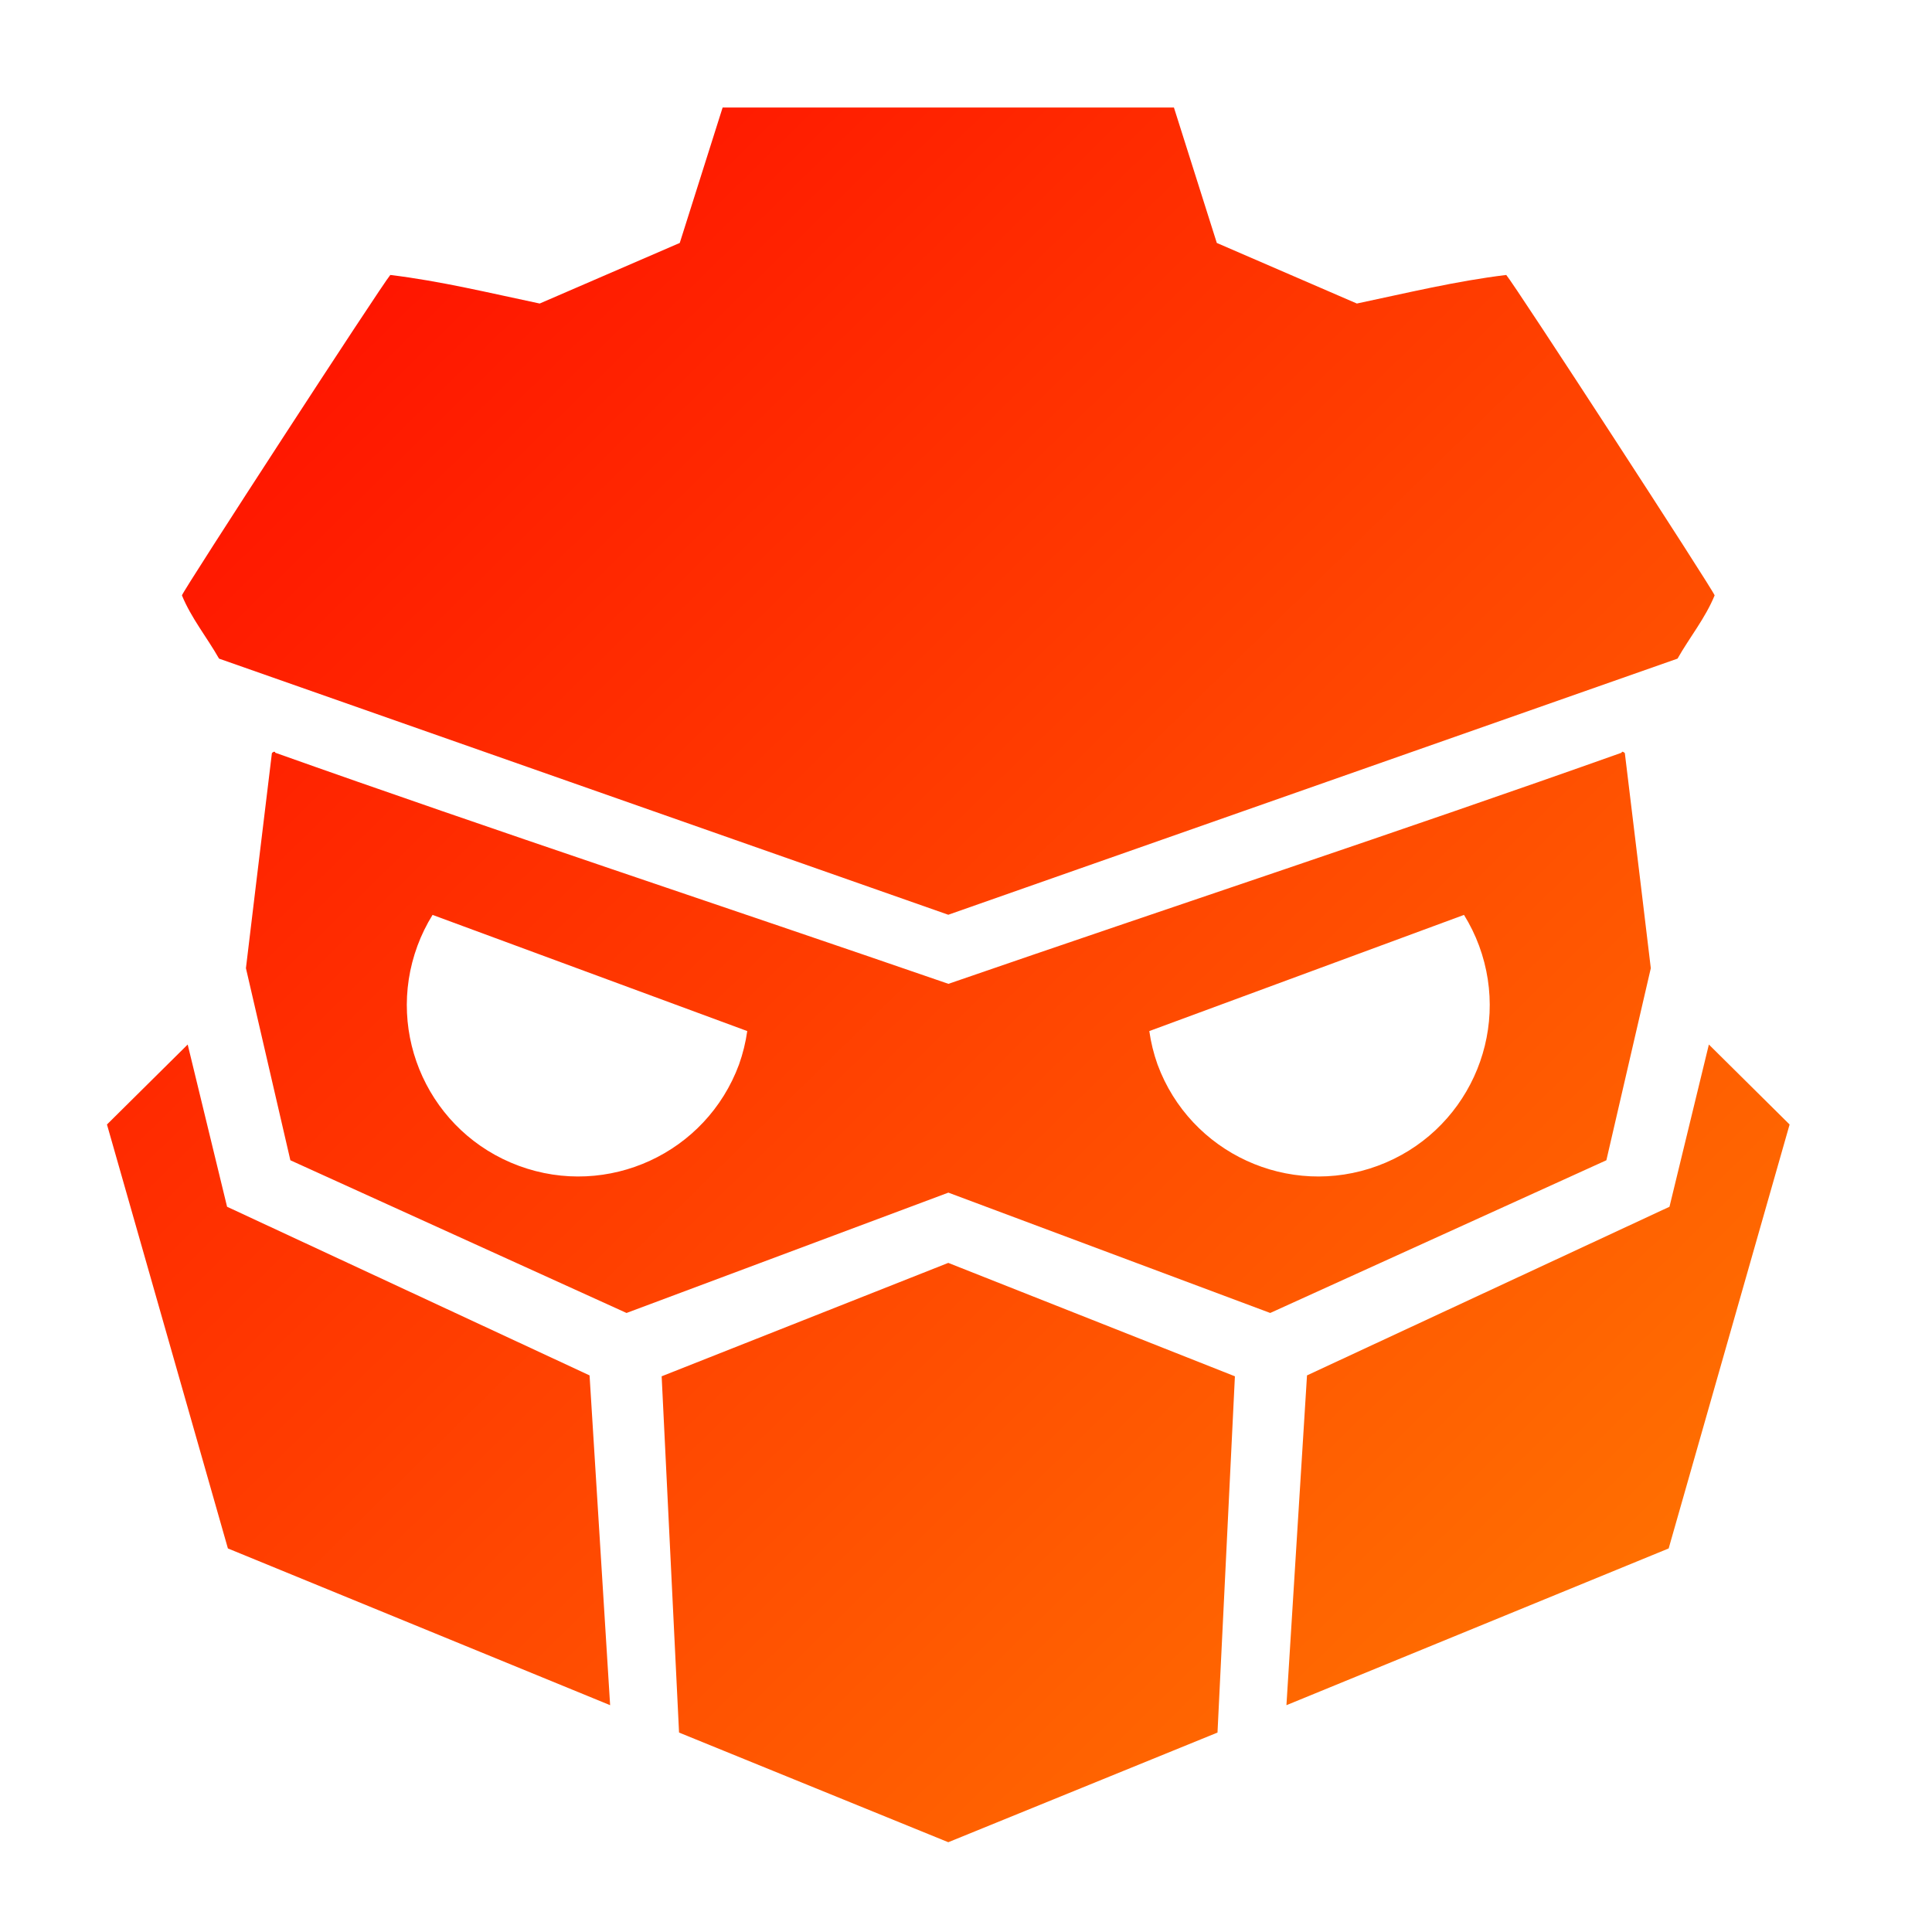
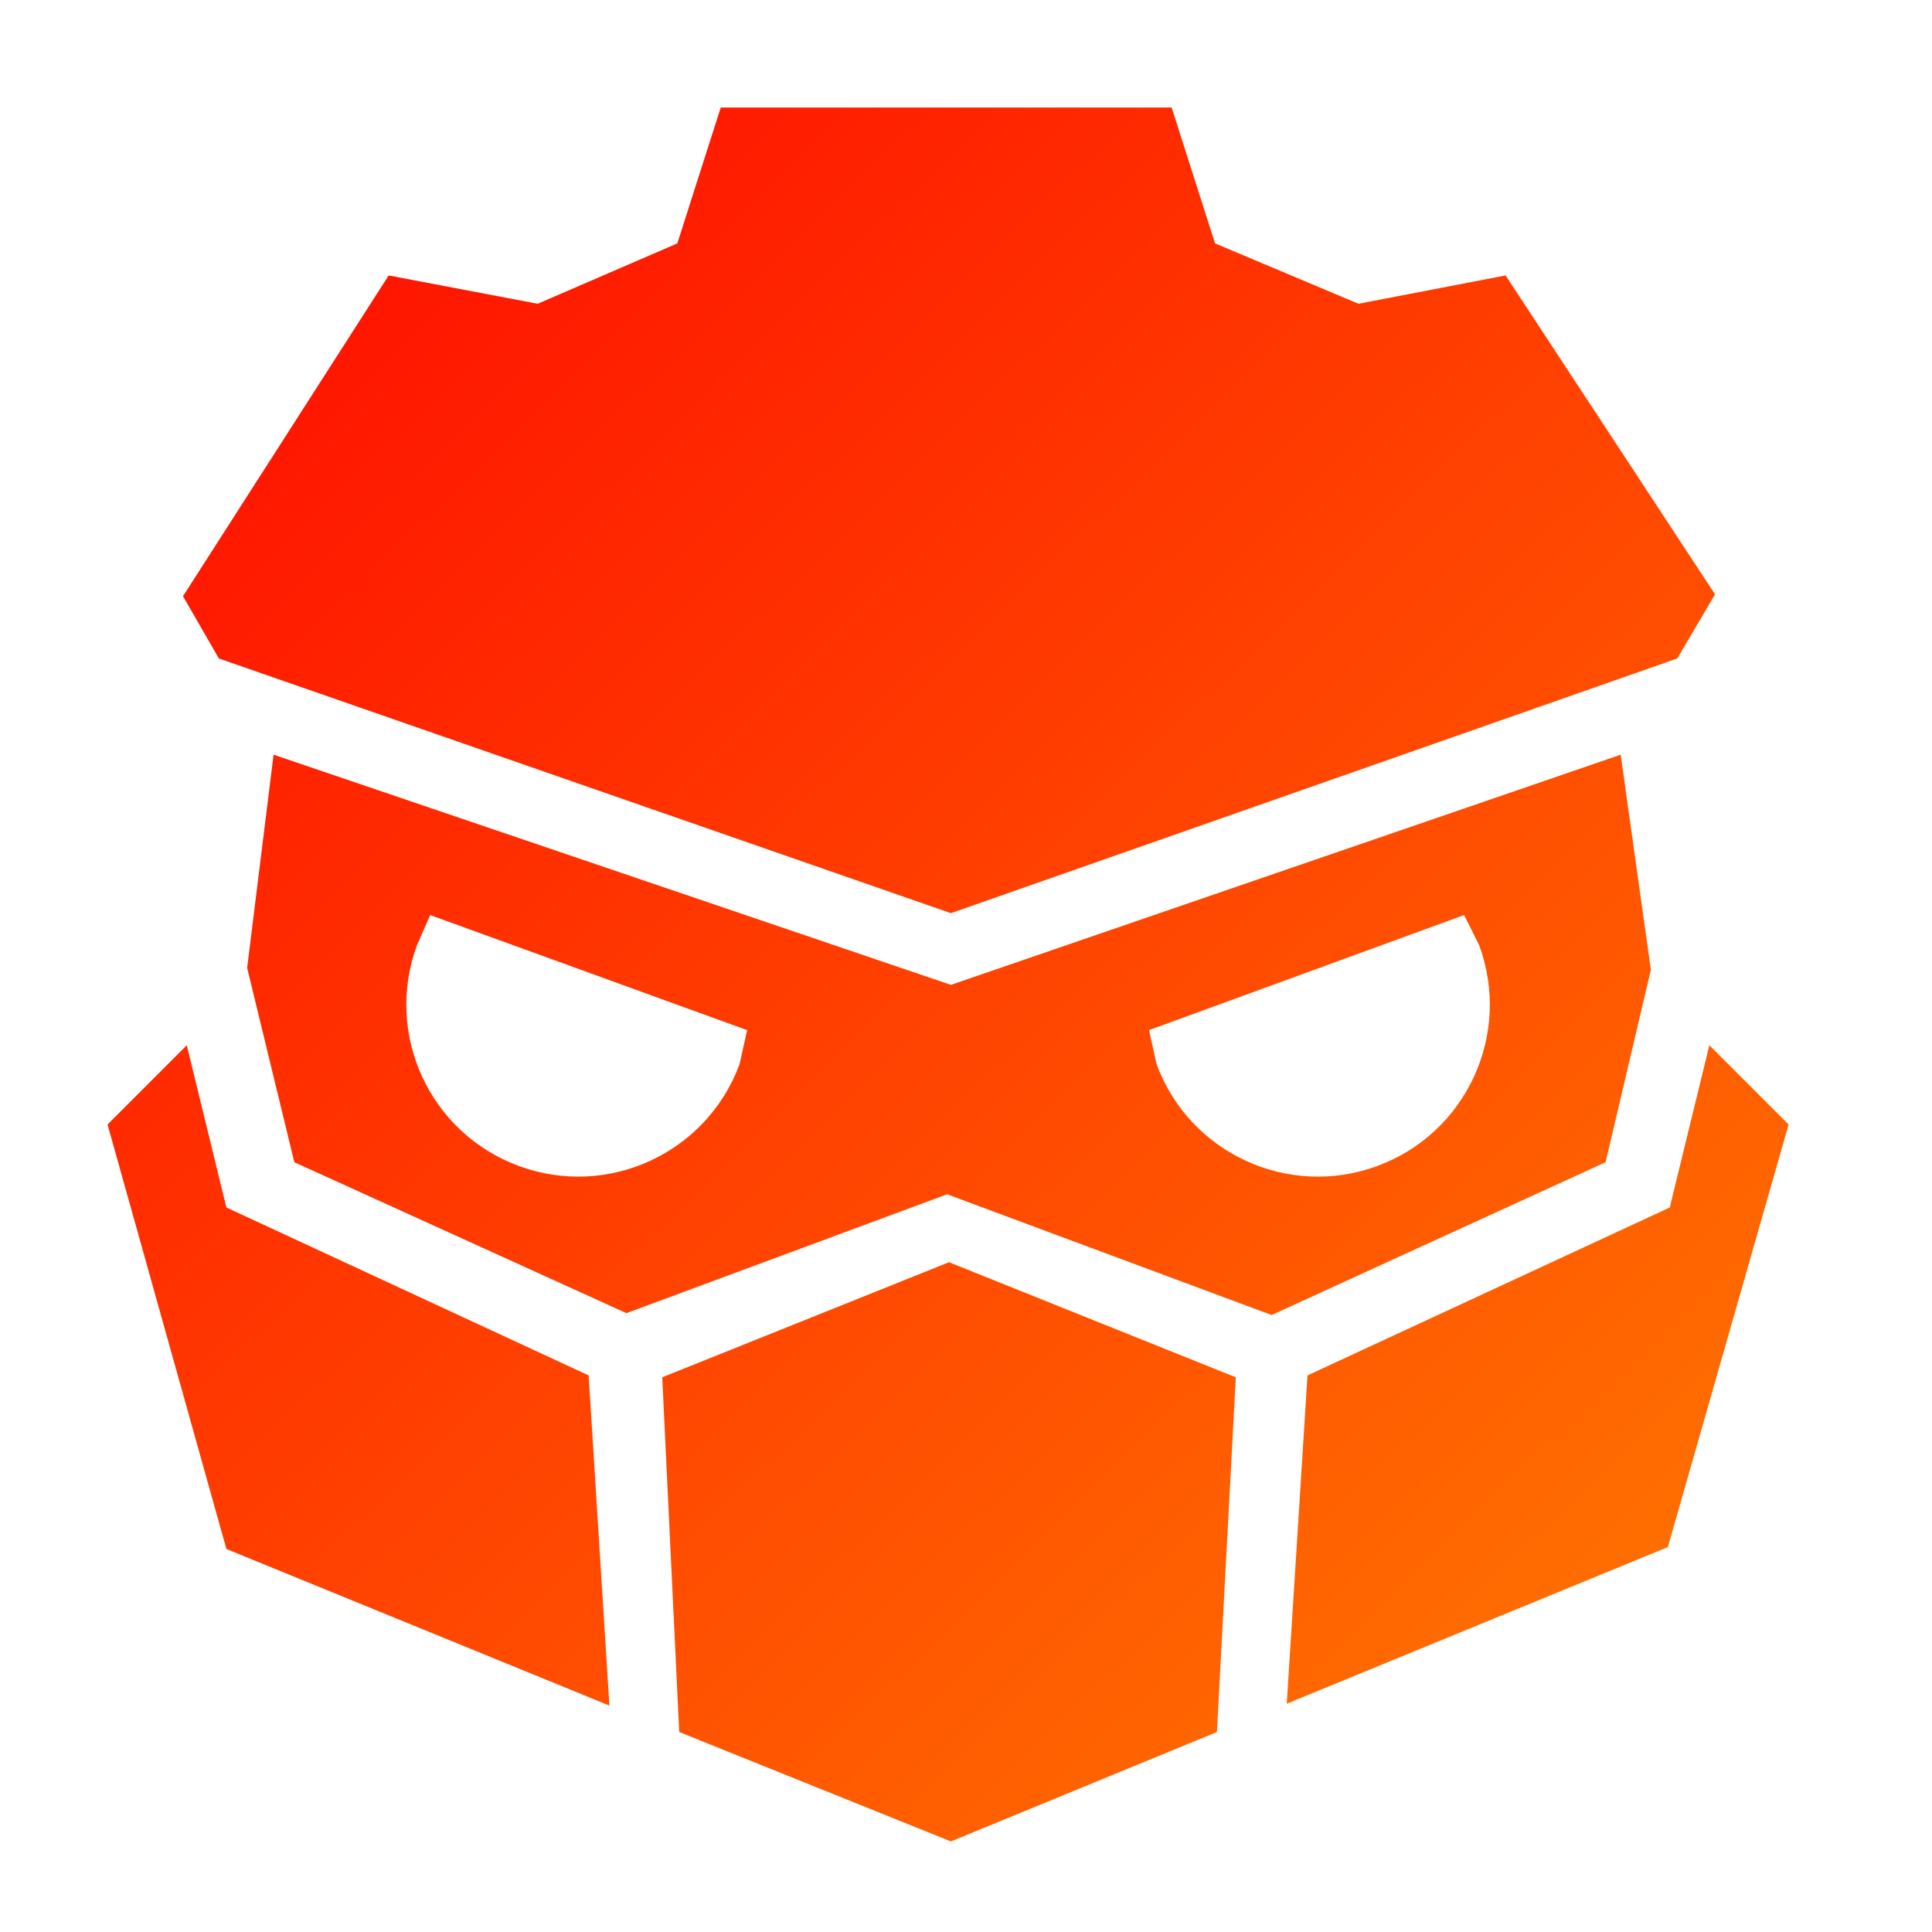
- <svg xmlns="http://www.w3.org/2000/svg" xmlns:xlink="http://www.w3.org/1999/xlink" width="1024" height="1024" version="1.1" id="svg6">
-   <defs id="defs6">
-     <linearGradient xlink:href="#linearGradient51" id="linearGradient14" gradientUnits="userSpaceOnUse" gradientTransform="matrix(10.02575,0,0,10.02303,-4389.805,-5159.277)" x1="455.851" y1="527.88" x2="524.112" y2="597.427" />
-     <linearGradient id="linearGradient51">
-       <stop style="stop-color:#ff1300;stop-opacity:1" offset="0" id="stop51" />
-       <stop style="stop-color:#ff6e01;stop-opacity:1" offset="1" id="stop52" />
+ <svg xmlns="http://www.w3.org/2000/svg" width="1024" height="1024">
+   <defs>
+     <linearGradient id="a" x1="180" y1="132" x2="864" y2="836" gradientUnits="userSpaceOnUse">
+       <stop offset="0" stop-color="#ff1300" />
+       <stop offset="1" stop-color="#ff6e01" />
    </linearGradient>
  </defs>
-   <path id="path2-4" style="font-variation-settings:normal;vector-effect:none;fill:url(#linearGradient14);fill-opacity:1;stroke-width:1.279;stroke-linecap:butt;stroke-linejoin:miter;stroke-miterlimit:4;stroke-dasharray:none;stroke-dashoffset:0;stroke-opacity:1;-inkscape-stroke:none;stop-color:#000000" d="m 383.003,57 -22.718,71.768 c -24.746,10.701 -49.487,21.4 -74.233,32.109 -26.252,-5.529 -52.576,-11.932 -79.182,-15.14 -4.208,4.726 -110.465,168.142 -110.437,169.831 4.897,11.988 13.303,22.299 19.663,33.517 l 386.516,135.754 386.511,-135.754 c 6.36,-11.218 14.771,-21.529 19.663,-33.517 0,-1.689 -106.233,-165.105 -110.441,-169.831 -26.606,3.211 -52.925,9.611 -79.178,15.14 -24.741,-10.708 -49.492,-21.408 -74.233,-32.109 L 622.209,57 Z M 145.537,398.458 c -0.478,-0.174 -1.434,0.563 -1.434,0.806 -4.638,37.957 -13.753,113.896 -13.753,113.896 l 23.551,101.804 178.171,80.939 170.582,-63.785 170.587,63.785 178.171,-80.939 23.55,-101.804 c 0,0 -9.095,-75.939 -13.752,-113.896 0,-0.313 -1.721,-1.494 -1.721,-0.313 -116.634,41.458 -238.303,81.607 -356.806,122.5 C 384.174,480.559 262.505,440.409 145.867,398.951 c 0,-0.278 0,-0.445 -0.478,-0.497 z m 83.73,86.458 166.79,61.571 a 90.839,90.815 0 0 1 -4.351,17.692 90.839,90.815 0 0 1 -116.686,53.736 90.839,90.815 0 0 1 -53.753,-116.653 90.839,90.815 0 0 1 7.995,-16.347 z m 546.683,0 a 90.839,90.815 0 0 1 7.995,16.347 90.839,90.815 0 0 1 -53.753,116.653 90.839,90.815 0 0 1 -116.686,-53.736 90.839,90.815 0 0 1 -4.351,-17.692 z M 99.478,553.62 56.695,596.005 120.795,820.707 323.378,903.783 312.48,728.985 120.355,639.605 Z m 806.261,0 -20.878,85.985 -192.12,89.381 -10.903,174.797 202.587,-83.076 64.101,-224.701 z m -403.128,115.739 -151.919,60.108 9.219,188.827 142.695,58.12 142.695,-58.12 9.224,-188.827 z" />
+   <path d="m382 57-23 72-74 32-79-15L97 316l19 33 388 135 385-135 20-34-111-169-78 15-76-32-23-72zM131 513l25 103 176 80 170-63 172 64 177-81 24-102-16-114-355 122-359-122zm97-28 168 61-4 18a91 91 0 0 1-171-63l7-16zm548 0 8 16a91 91 0 0 1-171 63l-4-18zM99 554l-42 42 63 225 203 83-11-175-192-89zm807 0-21 86-192 89-11 174 202-83 64-224zM503 669l-152 61 9 188 144 58 141-58 10-188z" fill="url(#a)" />
</svg>
